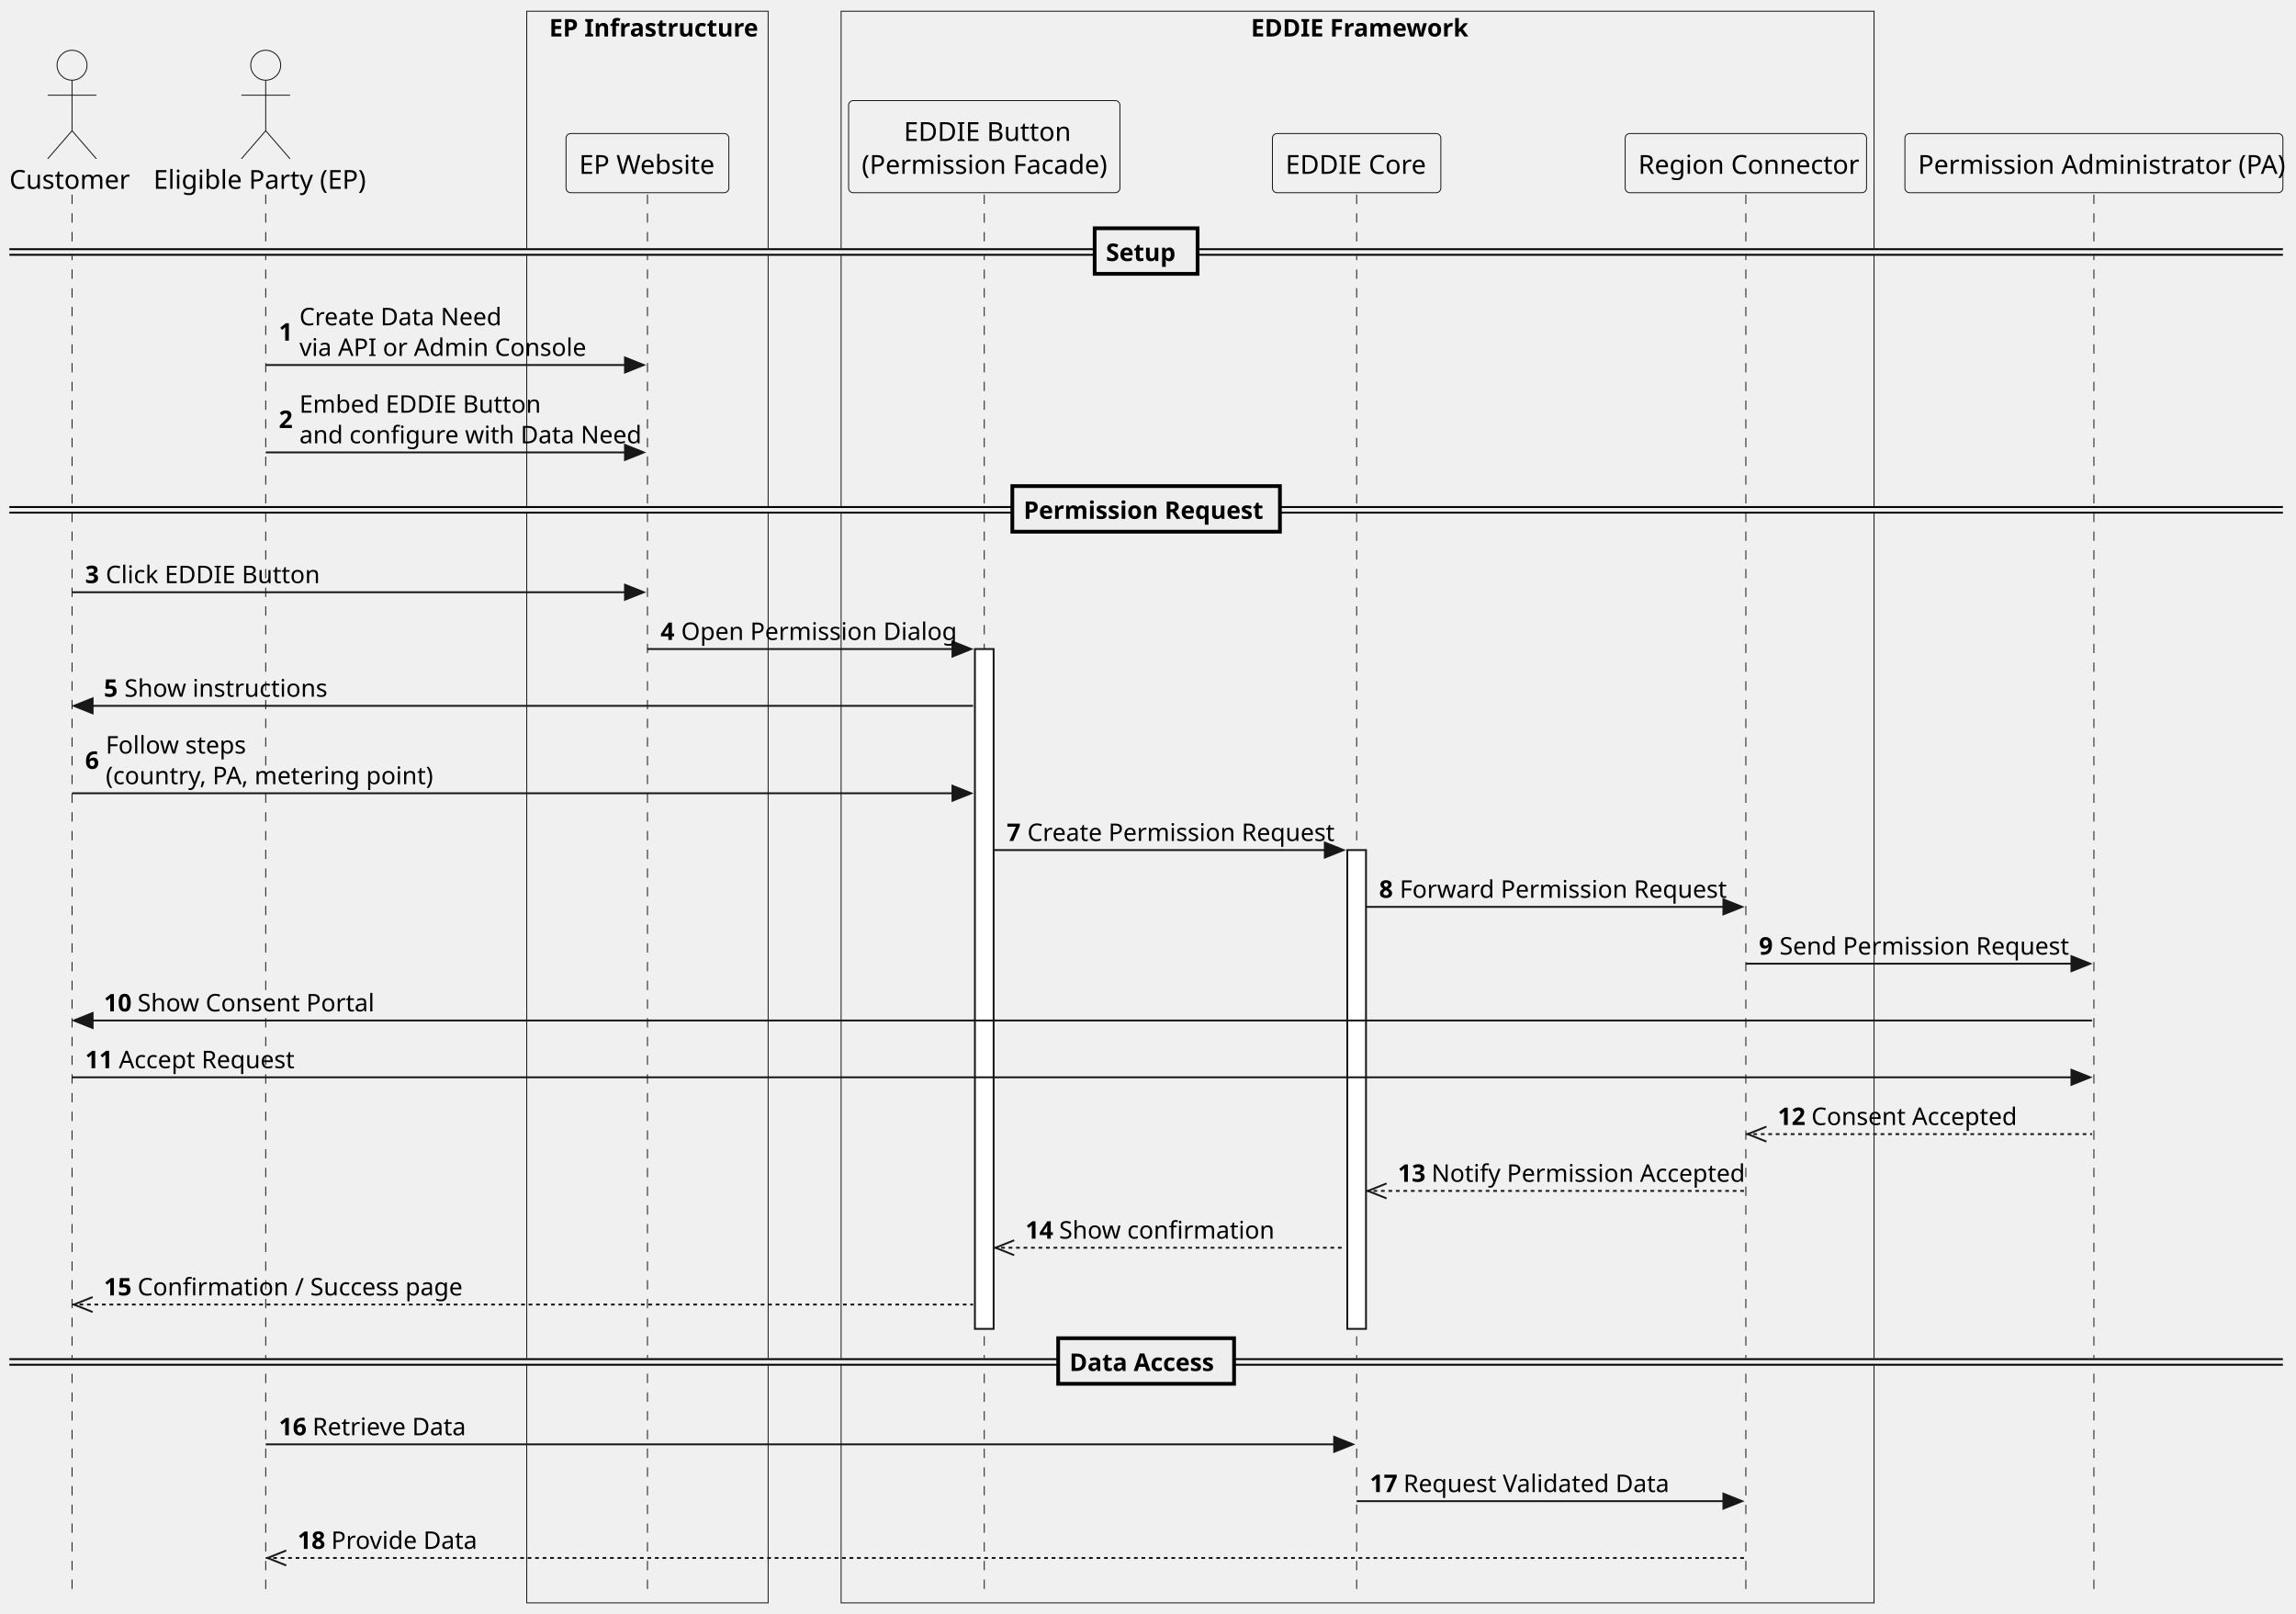
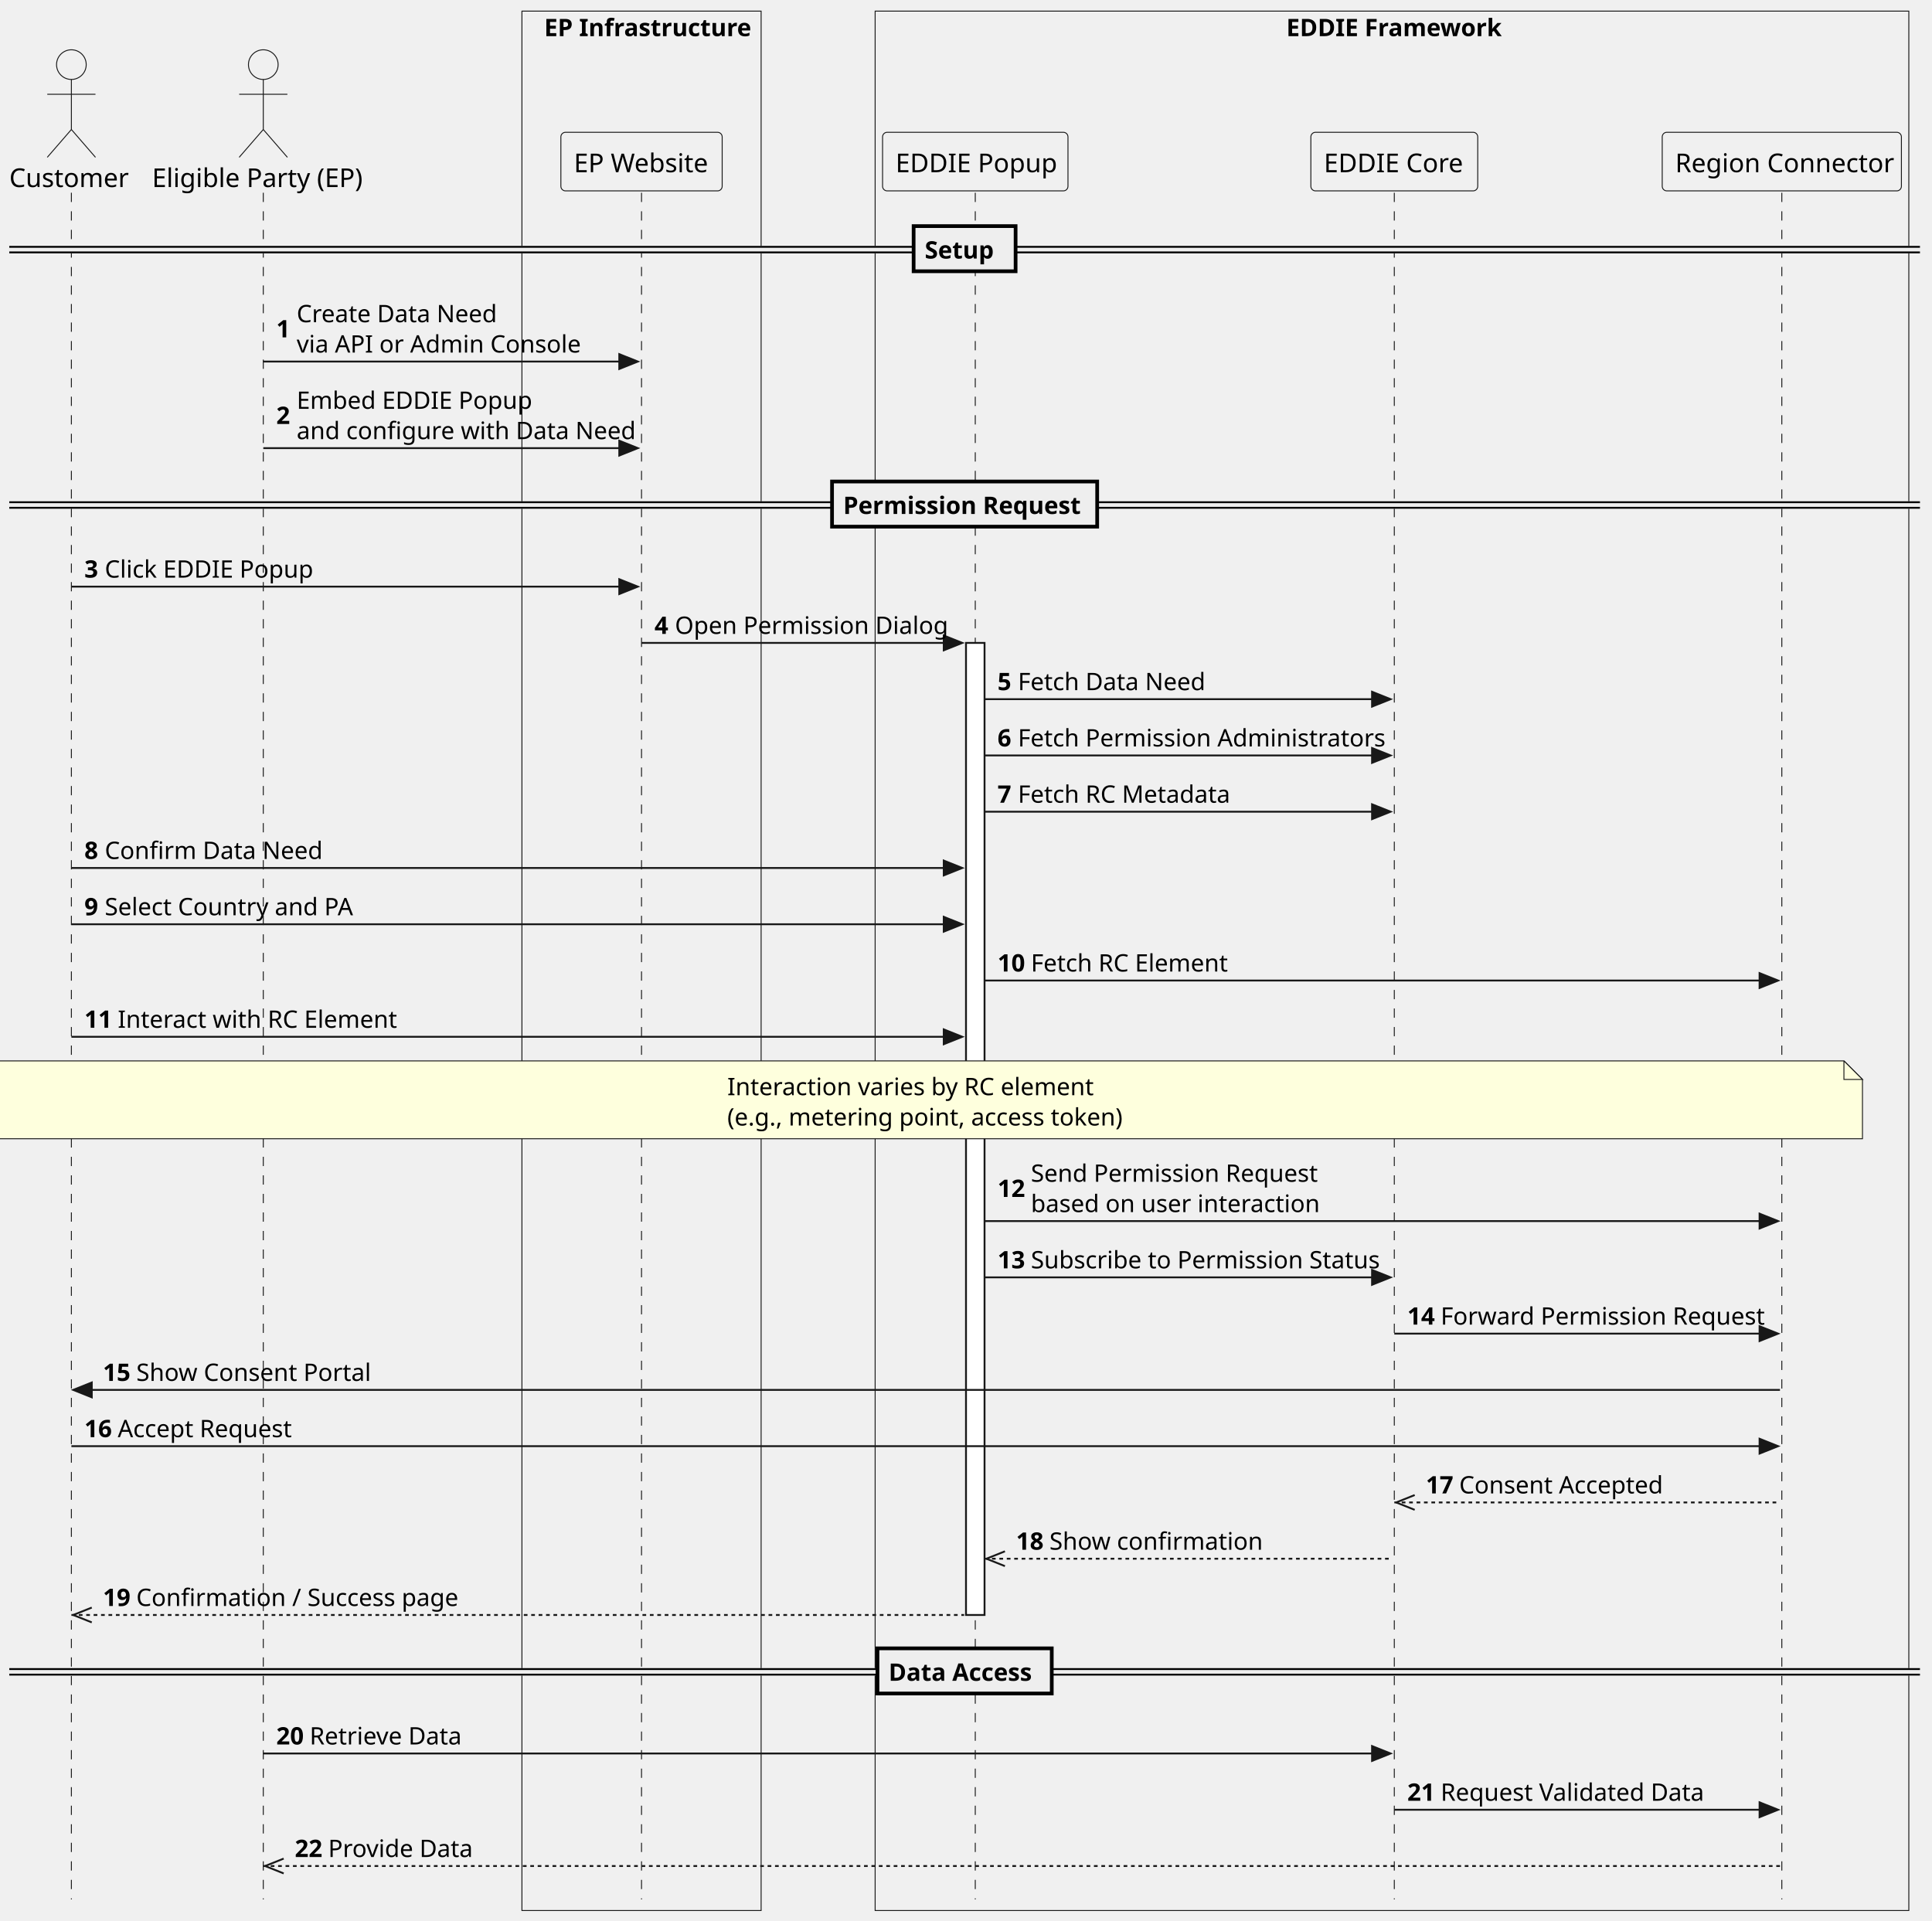
- <svg xmlns="http://www.w3.org/2000/svg" contentStyleType="text/css" height="862px" preserveAspectRatio="none" style="width:1227px;height:862px;background:#FFFFFF;" version="1.1" viewBox="0 0 1227 862" width="1227px" zoomAndPan="magnify">
+ <svg xmlns="http://www.w3.org/2000/svg" contentStyleType="text/css" height="1036px" preserveAspectRatio="none" style="width:1042px;height:1036px;background:#FFFFFF;" version="1.1" viewBox="0 0 1042 1036" width="1042px" zoomAndPan="magnify">
  <defs />
  <g>
-     <rect fill="none" height="850.398" style="stroke:#181818;stroke-width:0.5;" width="129" x="281.5" y="6" />
+     <rect fill="none" height="1024.508" style="stroke:#181818;stroke-width:0.5;" width="129" x="281.5" y="6" />
    <text fill="#000000" font-family="sans-serif" font-size="13" font-weight="bold" lengthAdjust="spacing" textLength="105" x="293.5" y="19.495">EP Infrastructure</text>
-     <rect fill="none" height="850.398" style="stroke:#181818;stroke-width:0.5;" width="552" x="449.5" y="6" />
-     <text fill="#000000" font-family="sans-serif" font-size="13" font-weight="bold" lengthAdjust="spacing" textLength="114" x="668.5" y="19.495">EDDIE Framework</text>
-     <line style="stroke:#181818;stroke-width:0.5;stroke-dasharray:5.0,5.0;" x1="38.5" x2="38.5" y1="103.961" y2="850.398" />
-     <line style="stroke:#181818;stroke-width:0.5;stroke-dasharray:5.0,5.0;" x1="142" x2="142" y1="103.961" y2="850.398" />
-     <line style="stroke:#181818;stroke-width:0.5;stroke-dasharray:5.0,5.0;" x1="346" x2="346" y1="103.961" y2="850.398" />
-     <line style="stroke:#181818;stroke-width:0.5;stroke-dasharray:5.0,5.0;" x1="526" x2="526" y1="103.961" y2="850.398" />
-     <rect fill="#FFFFFF" height="363.219" style="stroke:#181818;stroke-width:1.0;" width="10" x="521" y="346.773" />
-     <line style="stroke:#181818;stroke-width:0.5;stroke-dasharray:5.0,5.0;" x1="725" x2="725" y1="103.961" y2="850.398" />
-     <rect fill="#FFFFFF" height="255.812" style="stroke:#181818;stroke-width:1.0;" width="10" x="720" y="454.18" />
-     <line style="stroke:#181818;stroke-width:0.5;stroke-dasharray:5.0,5.0;" x1="933" x2="933" y1="103.961" y2="850.398" />
-     <line style="stroke:#181818;stroke-width:0.5;stroke-dasharray:5.0,5.0;" x1="1119" x2="1119" y1="103.961" y2="850.398" />
+     <rect fill="none" height="1024.508" style="stroke:#181818;stroke-width:0.5;" width="557.5" x="472" y="6" />
+     <text fill="#000000" font-family="sans-serif" font-size="13" font-weight="bold" lengthAdjust="spacing" textLength="114" x="693.75" y="19.495">EDDIE Framework</text>
+     <line style="stroke:#181818;stroke-width:0.5;stroke-dasharray:5.0,5.0;" x1="38.5" x2="38.5" y1="103.961" y2="1024.508" />
+     <line style="stroke:#181818;stroke-width:0.5;stroke-dasharray:5.0,5.0;" x1="142" x2="142" y1="103.961" y2="1024.508" />
+     <line style="stroke:#181818;stroke-width:0.5;stroke-dasharray:5.0,5.0;" x1="346" x2="346" y1="103.961" y2="1024.508" />
+     <line style="stroke:#181818;stroke-width:0.5;stroke-dasharray:5.0,5.0;" x1="526" x2="526" y1="103.961" y2="1024.508" />
+     <rect fill="#FFFFFF" height="524.328" style="stroke:#181818;stroke-width:1.0;" width="10" x="521" y="346.773" />
+     <line style="stroke:#181818;stroke-width:0.5;stroke-dasharray:5.0,5.0;" x1="752" x2="752" y1="103.961" y2="1024.508" />
+     <line style="stroke:#181818;stroke-width:0.5;stroke-dasharray:5.0,5.0;" x1="961" x2="961" y1="103.961" y2="1024.508" />
    <text fill="#000000" font-family="sans-serif" font-size="14" lengthAdjust="spacing" textLength="61" x="5" y="100.885">Customer</text>
    <ellipse cx="38.5" cy="34.852" fill="none" rx="8" ry="8" style="stroke:#181818;stroke-width:0.5;" />
    <path d="M38.5,42.852 L38.5,69.852 M25.5,50.852 L51.5,50.852 M38.5,69.852 L25.5,84.852 M38.5,69.852 L51.5,84.852 " fill="none" style="stroke:#181818;stroke-width:0.5;" />
    <text fill="#000000" font-family="sans-serif" font-size="14" lengthAdjust="spacing" textLength="114" x="82" y="100.885">Eligible Party (EP)</text>
    <ellipse cx="142" cy="34.852" fill="none" rx="8" ry="8" style="stroke:#181818;stroke-width:0.5;" />
    <path d="M142,42.852 L142,69.852 M129,50.852 L155,50.852 M142,69.852 L129,84.852 M142,69.852 L155,84.852 " fill="none" style="stroke:#181818;stroke-width:0.5;" />
    <rect fill="none" height="31.609" rx="2.5" ry="2.5" style="stroke:#181818;stroke-width:0.5;" width="87" x="302.5" y="71.352" />
    <text fill="#000000" font-family="sans-serif" font-size="14" lengthAdjust="spacing" textLength="73" x="309.5" y="92.885">EP Website</text>
-     <rect fill="none" height="49.219" rx="2.5" ry="2.5" style="stroke:#181818;stroke-width:0.5;" width="145" x="453.5" y="53.742" />
-     <text fill="#000000" font-family="sans-serif" font-size="14" lengthAdjust="spacing" textLength="86" x="483" y="75.275">EDDIE Button</text>
-     <text fill="#000000" font-family="sans-serif" font-size="14" lengthAdjust="spacing" textLength="131" x="460.5" y="92.885">(Permission Facade)</text>
-     <rect fill="none" height="31.609" rx="2.5" ry="2.5" style="stroke:#181818;stroke-width:0.5;" width="90" x="680" y="71.352" />
-     <text fill="#000000" font-family="sans-serif" font-size="14" lengthAdjust="spacing" textLength="76" x="687" y="92.885">EDDIE Core</text>
-     <rect fill="none" height="31.609" rx="2.5" ry="2.5" style="stroke:#181818;stroke-width:0.5;" width="129" x="868.5" y="71.352" />
-     <text fill="#000000" font-family="sans-serif" font-size="14" lengthAdjust="spacing" textLength="115" x="875.5" y="92.885">Region Connector</text>
-     <rect fill="none" height="31.609" rx="2.5" ry="2.5" style="stroke:#181818;stroke-width:0.5;" width="202" x="1018" y="71.352" />
-     <text fill="#000000" font-family="sans-serif" font-size="14" lengthAdjust="spacing" textLength="188" x="1025" y="92.885">Permission Administrator (PA)</text>
-     <rect fill="#EEEEEE" height="3" style="stroke:#EEEEEE;stroke-width:1.0;" width="1215" x="5" y="133.137" />
-     <line style="stroke:#000000;stroke-width:1.0;" x1="5" x2="1220" y1="133.137" y2="133.137" />
-     <line style="stroke:#000000;stroke-width:1.0;" x1="5" x2="1220" y1="136.137" y2="136.137" />
-     <rect fill="#EEEEEE" height="24.352" style="stroke:#000000;stroke-width:2.0;" width="55" x="585" y="121.961" />
-     <text fill="#000000" font-family="sans-serif" font-size="13" font-weight="bold" lengthAdjust="spacing" textLength="37" x="591" y="139.456">Setup</text>
+     <rect fill="none" height="31.609" rx="2.5" ry="2.5" style="stroke:#181818;stroke-width:0.5;" width="100" x="476" y="71.352" />
+     <text fill="#000000" font-family="sans-serif" font-size="14" lengthAdjust="spacing" textLength="86" x="483" y="92.885">EDDIE Popup</text>
+     <rect fill="none" height="31.609" rx="2.5" ry="2.5" style="stroke:#181818;stroke-width:0.5;" width="90" x="707" y="71.352" />
+     <text fill="#000000" font-family="sans-serif" font-size="14" lengthAdjust="spacing" textLength="76" x="714" y="92.885">EDDIE Core</text>
+     <rect fill="none" height="31.609" rx="2.5" ry="2.5" style="stroke:#181818;stroke-width:0.5;" width="129" x="896.5" y="71.352" />
+     <text fill="#000000" font-family="sans-serif" font-size="14" lengthAdjust="spacing" textLength="115" x="903.5" y="92.885">Region Connector</text>
+     <rect fill="#EEEEEE" height="3" style="stroke:#EEEEEE;stroke-width:1.0;" width="1030.5" x="5" y="133.137" />
+     <line style="stroke:#000000;stroke-width:1.0;" x1="5" x2="1035.5" y1="133.137" y2="133.137" />
+     <line style="stroke:#000000;stroke-width:1.0;" x1="5" x2="1035.5" y1="136.137" y2="136.137" />
+     <rect fill="#EEEEEE" height="24.352" style="stroke:#000000;stroke-width:2.0;" width="55" x="492.75" y="121.961" />
+     <text fill="#000000" font-family="sans-serif" font-size="13" font-weight="bold" lengthAdjust="spacing" textLength="37" x="498.75" y="139.456">Setup</text>
    <polygon fill="#181818" points="334,191.016,344,195.016,334,199.016" style="stroke:#181818;stroke-width:1.0;" />
    <line style="stroke:#181818;stroke-width:1.0;" x1="142" x2="340" y1="195.016" y2="195.016" />
    <text fill="#000000" font-family="sans-serif" font-size="13" font-weight="bold" lengthAdjust="spacing" textLength="7" x="149" y="181.983">1</text>
    <text fill="#000000" font-family="sans-serif" font-size="13" lengthAdjust="spacing" textLength="103" x="160" y="173.808">Create Data Need</text>
    <text fill="#000000" font-family="sans-serif" font-size="13" lengthAdjust="spacing" textLength="147" x="160" y="190.159">via API or Admin Console</text>
    <polygon fill="#181818" points="334,237.719,344,241.719,334,245.719" style="stroke:#181818;stroke-width:1.0;" />
    <line style="stroke:#181818;stroke-width:1.0;" x1="142" x2="340" y1="241.719" y2="241.719" />
    <text fill="#000000" font-family="sans-serif" font-size="13" font-weight="bold" lengthAdjust="spacing" textLength="7" x="149" y="228.686">2</text>
-     <text fill="#000000" font-family="sans-serif" font-size="13" lengthAdjust="spacing" textLength="126" x="160" y="220.511">Embed EDDIE Button</text>
+     <text fill="#000000" font-family="sans-serif" font-size="13" lengthAdjust="spacing" textLength="125" x="160" y="220.511">Embed EDDIE Popup</text>
    <text fill="#000000" font-family="sans-serif" font-size="13" lengthAdjust="spacing" textLength="169" x="160" y="236.862">and configure with Data Need</text>
-     <rect fill="#EEEEEE" height="3" style="stroke:#EEEEEE;stroke-width:1.0;" width="1215" x="5" y="270.894" />
-     <line style="stroke:#000000;stroke-width:1.0;" x1="5" x2="1220" y1="270.894" y2="270.894" />
-     <line style="stroke:#000000;stroke-width:1.0;" x1="5" x2="1220" y1="273.894" y2="273.894" />
-     <rect fill="#EEEEEE" height="24.352" style="stroke:#000000;stroke-width:2.0;" width="143" x="541" y="259.719" />
-     <text fill="#000000" font-family="sans-serif" font-size="13" font-weight="bold" lengthAdjust="spacing" textLength="125" x="547" y="277.214">Permission Request</text>
+     <rect fill="#EEEEEE" height="3" style="stroke:#EEEEEE;stroke-width:1.0;" width="1030.5" x="5" y="270.894" />
+     <line style="stroke:#000000;stroke-width:1.0;" x1="5" x2="1035.5" y1="270.894" y2="270.894" />
+     <line style="stroke:#000000;stroke-width:1.0;" x1="5" x2="1035.5" y1="273.894" y2="273.894" />
+     <rect fill="#EEEEEE" height="24.352" style="stroke:#000000;stroke-width:2.0;" width="143" x="448.75" y="259.719" />
+     <text fill="#000000" font-family="sans-serif" font-size="13" font-weight="bold" lengthAdjust="spacing" textLength="125" x="454.75" y="277.214">Permission Request</text>
    <polygon fill="#181818" points="334,312.422,344,316.422,334,320.422" style="stroke:#181818;stroke-width:1.0;" />
    <line style="stroke:#181818;stroke-width:1.0;" x1="38.5" x2="340" y1="316.422" y2="316.422" />
    <text fill="#000000" font-family="sans-serif" font-size="13" font-weight="bold" lengthAdjust="spacing" textLength="7" x="45.5" y="311.565">3</text>
-     <text fill="#000000" font-family="sans-serif" font-size="13" lengthAdjust="spacing" textLength="114" x="56.5" y="311.565">Click EDDIE Button</text>
+     <text fill="#000000" font-family="sans-serif" font-size="13" lengthAdjust="spacing" textLength="113" x="56.5" y="311.565">Click EDDIE Popup</text>
    <polygon fill="#181818" points="509,342.773,519,346.773,509,350.773" style="stroke:#181818;stroke-width:1.0;" />
    <line style="stroke:#181818;stroke-width:1.0;" x1="346" x2="515" y1="346.773" y2="346.773" />
    <text fill="#000000" font-family="sans-serif" font-size="13" font-weight="bold" lengthAdjust="spacing" textLength="7" x="353" y="341.917">4</text>
    <text fill="#000000" font-family="sans-serif" font-size="13" lengthAdjust="spacing" textLength="140" x="364" y="341.917">Open Permission Dialog</text>
-     <polygon fill="#181818" points="49.5,373.125,39.5,377.125,49.5,381.125" style="stroke:#181818;stroke-width:1.0;" />
-     <line style="stroke:#181818;stroke-width:1.0;" x1="43.5" x2="520" y1="377.125" y2="377.125" />
-     <text fill="#000000" font-family="sans-serif" font-size="13" font-weight="bold" lengthAdjust="spacing" textLength="7" x="55.5" y="372.269">5</text>
-     <text fill="#000000" font-family="sans-serif" font-size="13" lengthAdjust="spacing" textLength="103" x="66.5" y="372.269">Show instructions</text>
-     <polygon fill="#181818" points="509,419.828,519,423.828,509,427.828" style="stroke:#181818;stroke-width:1.0;" />
-     <line style="stroke:#181818;stroke-width:1.0;" x1="38.5" x2="515" y1="423.828" y2="423.828" />
-     <text fill="#000000" font-family="sans-serif" font-size="13" font-weight="bold" lengthAdjust="spacing" textLength="7" x="45.5" y="410.796">6</text>
-     <text fill="#000000" font-family="sans-serif" font-size="13" lengthAdjust="spacing" textLength="73" x="56.5" y="402.62">Follow steps</text>
-     <text fill="#000000" font-family="sans-serif" font-size="13" lengthAdjust="spacing" textLength="167" x="56.5" y="418.972">(country, PA, metering point)</text>
-     <polygon fill="#181818" points="708,450.18,718,454.18,708,458.18" style="stroke:#181818;stroke-width:1.0;" />
-     <line style="stroke:#181818;stroke-width:1.0;" x1="531" x2="714" y1="454.18" y2="454.18" />
-     <text fill="#000000" font-family="sans-serif" font-size="13" font-weight="bold" lengthAdjust="spacing" textLength="7" x="538" y="449.323">7</text>
-     <text fill="#000000" font-family="sans-serif" font-size="13" lengthAdjust="spacing" textLength="159" x="549" y="449.323">Create Permission Request</text>
-     <polygon fill="#181818" points="921,480.531,931,484.531,921,488.531" style="stroke:#181818;stroke-width:1.0;" />
-     <line style="stroke:#181818;stroke-width:1.0;" x1="730" x2="927" y1="484.531" y2="484.531" />
-     <text fill="#000000" font-family="sans-serif" font-size="13" font-weight="bold" lengthAdjust="spacing" textLength="7" x="737" y="479.675">8</text>
-     <text fill="#000000" font-family="sans-serif" font-size="13" lengthAdjust="spacing" textLength="167" x="748" y="479.675">Forward Permission Request</text>
-     <polygon fill="#181818" points="1107,510.883,1117,514.883,1107,518.883" style="stroke:#181818;stroke-width:1.0;" />
-     <line style="stroke:#181818;stroke-width:1.0;" x1="933" x2="1113" y1="514.883" y2="514.883" />
-     <text fill="#000000" font-family="sans-serif" font-size="13" font-weight="bold" lengthAdjust="spacing" textLength="7" x="940" y="510.026">9</text>
-     <text fill="#000000" font-family="sans-serif" font-size="13" lengthAdjust="spacing" textLength="151" x="951" y="510.026">Send Permission Request</text>
-     <polygon fill="#181818" points="49.5,541.234,39.5,545.234,49.5,549.234" style="stroke:#181818;stroke-width:1.0;" />
-     <line style="stroke:#181818;stroke-width:1.0;" x1="43.5" x2="1118" y1="545.234" y2="545.234" />
-     <text fill="#000000" font-family="sans-serif" font-size="13" font-weight="bold" lengthAdjust="spacing" textLength="14" x="55.5" y="540.378">10</text>
-     <text fill="#000000" font-family="sans-serif" font-size="13" lengthAdjust="spacing" textLength="122" x="73.5" y="540.378">Show Consent Portal</text>
-     <polygon fill="#181818" points="1107,571.586,1117,575.586,1107,579.586" style="stroke:#181818;stroke-width:1.0;" />
-     <line style="stroke:#181818;stroke-width:1.0;" x1="38.5" x2="1113" y1="575.586" y2="575.586" />
-     <text fill="#000000" font-family="sans-serif" font-size="13" font-weight="bold" lengthAdjust="spacing" textLength="14" x="45.5" y="570.73">11</text>
-     <text fill="#000000" font-family="sans-serif" font-size="13" lengthAdjust="spacing" textLength="93" x="63.5" y="570.73">Accept Request</text>
-     <line style="stroke:#181818;stroke-width:1.0;" x1="934" x2="944" y1="605.938" y2="601.938" />
-     <line style="stroke:#181818;stroke-width:1.0;" x1="934" x2="944" y1="605.938" y2="609.938" />
-     <line style="stroke:#181818;stroke-width:1.0;stroke-dasharray:2.0,2.0;" x1="933" x2="1118" y1="605.938" y2="605.938" />
-     <text fill="#000000" font-family="sans-serif" font-size="13" font-weight="bold" lengthAdjust="spacing" textLength="14" x="950" y="601.081">12</text>
-     <text fill="#000000" font-family="sans-serif" font-size="13" lengthAdjust="spacing" textLength="107" x="968" y="601.081">Consent Accepted</text>
-     <line style="stroke:#181818;stroke-width:1.0;" x1="731" x2="741" y1="636.289" y2="632.289" />
-     <line style="stroke:#181818;stroke-width:1.0;" x1="731" x2="741" y1="636.289" y2="640.289" />
-     <line style="stroke:#181818;stroke-width:1.0;stroke-dasharray:2.0,2.0;" x1="730" x2="932" y1="636.289" y2="636.289" />
-     <text fill="#000000" font-family="sans-serif" font-size="13" font-weight="bold" lengthAdjust="spacing" textLength="14" x="747" y="631.433">13</text>
-     <text fill="#000000" font-family="sans-serif" font-size="13" lengthAdjust="spacing" textLength="161" x="765" y="631.433">Notify Permission Accepted</text>
-     <line style="stroke:#181818;stroke-width:1.0;" x1="532" x2="542" y1="666.641" y2="662.641" />
-     <line style="stroke:#181818;stroke-width:1.0;" x1="532" x2="542" y1="666.641" y2="670.641" />
-     <line style="stroke:#181818;stroke-width:1.0;stroke-dasharray:2.0,2.0;" x1="531" x2="719" y1="666.641" y2="666.641" />
-     <text fill="#000000" font-family="sans-serif" font-size="13" font-weight="bold" lengthAdjust="spacing" textLength="14" x="548" y="661.784">14</text>
-     <text fill="#000000" font-family="sans-serif" font-size="13" lengthAdjust="spacing" textLength="106" x="566" y="661.784">Show confirmation</text>
-     <line style="stroke:#181818;stroke-width:1.0;" x1="39.5" x2="49.5" y1="696.992" y2="692.992" />
-     <line style="stroke:#181818;stroke-width:1.0;" x1="39.5" x2="49.5" y1="696.992" y2="700.992" />
-     <line style="stroke:#181818;stroke-width:1.0;stroke-dasharray:2.0,2.0;" x1="38.5" x2="520" y1="696.992" y2="696.992" />
-     <text fill="#000000" font-family="sans-serif" font-size="13" font-weight="bold" lengthAdjust="spacing" textLength="14" x="55.5" y="692.136">15</text>
-     <text fill="#000000" font-family="sans-serif" font-size="13" lengthAdjust="spacing" textLength="167" x="73.5" y="692.136">Confirmation / Success page</text>
-     <rect fill="#EEEEEE" height="3" style="stroke:#EEEEEE;stroke-width:1.0;" width="1215" x="5" y="726.168" />
-     <line style="stroke:#000000;stroke-width:1.0;" x1="5" x2="1220" y1="726.168" y2="726.168" />
-     <line style="stroke:#000000;stroke-width:1.0;" x1="5" x2="1220" y1="729.168" y2="729.168" />
-     <rect fill="#EEEEEE" height="24.352" style="stroke:#000000;stroke-width:2.0;" width="94" x="565.5" y="714.992" />
-     <text fill="#000000" font-family="sans-serif" font-size="13" font-weight="bold" lengthAdjust="spacing" textLength="76" x="571.5" y="732.487">Data Access</text>
-     <polygon fill="#181818" points="713,767.695,723,771.695,713,775.695" style="stroke:#181818;stroke-width:1.0;" />
-     <line style="stroke:#181818;stroke-width:1.0;" x1="142" x2="719" y1="771.695" y2="771.695" />
-     <text fill="#000000" font-family="sans-serif" font-size="13" font-weight="bold" lengthAdjust="spacing" textLength="14" x="149" y="766.839">16</text>
-     <text fill="#000000" font-family="sans-serif" font-size="13" lengthAdjust="spacing" textLength="77" x="167" y="766.839">Retrieve Data</text>
-     <polygon fill="#181818" points="921,798.047,931,802.047,921,806.047" style="stroke:#181818;stroke-width:1.0;" />
-     <line style="stroke:#181818;stroke-width:1.0;" x1="725" x2="927" y1="802.047" y2="802.047" />
-     <text fill="#000000" font-family="sans-serif" font-size="13" font-weight="bold" lengthAdjust="spacing" textLength="14" x="732" y="797.19">17</text>
-     <text fill="#000000" font-family="sans-serif" font-size="13" lengthAdjust="spacing" textLength="137" x="750" y="797.19">Request Validated Data</text>
-     <line style="stroke:#181818;stroke-width:1.0;" x1="143" x2="153" y1="832.398" y2="828.398" />
-     <line style="stroke:#181818;stroke-width:1.0;" x1="143" x2="153" y1="832.398" y2="836.398" />
-     <line style="stroke:#181818;stroke-width:1.0;stroke-dasharray:2.0,2.0;" x1="142" x2="932" y1="832.398" y2="832.398" />
-     <text fill="#000000" font-family="sans-serif" font-size="13" font-weight="bold" lengthAdjust="spacing" textLength="14" x="159" y="827.542">18</text>
-     <text fill="#000000" font-family="sans-serif" font-size="13" lengthAdjust="spacing" textLength="73" x="177" y="827.542">Provide Data</text>
+     <polygon fill="#181818" points="740,373.125,750,377.125,740,381.125" style="stroke:#181818;stroke-width:1.0;" />
+     <line style="stroke:#181818;stroke-width:1.0;" x1="531" x2="746" y1="377.125" y2="377.125" />
+     <text fill="#000000" font-family="sans-serif" font-size="13" font-weight="bold" lengthAdjust="spacing" textLength="7" x="538" y="372.269">5</text>
+     <text fill="#000000" font-family="sans-serif" font-size="13" lengthAdjust="spacing" textLength="98" x="549" y="372.269">Fetch Data Need</text>
+     <polygon fill="#181818" points="740,403.477,750,407.477,740,411.477" style="stroke:#181818;stroke-width:1.0;" />
+     <line style="stroke:#181818;stroke-width:1.0;" x1="531" x2="746" y1="407.477" y2="407.477" />
+     <text fill="#000000" font-family="sans-serif" font-size="13" font-weight="bold" lengthAdjust="spacing" textLength="7" x="538" y="402.62">6</text>
+     <text fill="#000000" font-family="sans-serif" font-size="13" lengthAdjust="spacing" textLength="190" x="549" y="402.62">Fetch Permission Administrators</text>
+     <polygon fill="#181818" points="740,433.828,750,437.828,740,441.828" style="stroke:#181818;stroke-width:1.0;" />
+     <line style="stroke:#181818;stroke-width:1.0;" x1="531" x2="746" y1="437.828" y2="437.828" />
+     <text fill="#000000" font-family="sans-serif" font-size="13" font-weight="bold" lengthAdjust="spacing" textLength="7" x="538" y="432.972">7</text>
+     <text fill="#000000" font-family="sans-serif" font-size="13" lengthAdjust="spacing" textLength="113" x="549" y="432.972">Fetch RC Metadata</text>
+     <polygon fill="#181818" points="509,464.18,519,468.18,509,472.18" style="stroke:#181818;stroke-width:1.0;" />
+     <line style="stroke:#181818;stroke-width:1.0;" x1="38.5" x2="515" y1="468.18" y2="468.18" />
+     <text fill="#000000" font-family="sans-serif" font-size="13" font-weight="bold" lengthAdjust="spacing" textLength="7" x="45.5" y="463.323">8</text>
+     <text fill="#000000" font-family="sans-serif" font-size="13" lengthAdjust="spacing" textLength="109" x="56.5" y="463.323">Confirm Data Need</text>
+     <polygon fill="#181818" points="509,494.531,519,498.531,509,502.531" style="stroke:#181818;stroke-width:1.0;" />
+     <line style="stroke:#181818;stroke-width:1.0;" x1="38.5" x2="515" y1="498.531" y2="498.531" />
+     <text fill="#000000" font-family="sans-serif" font-size="13" font-weight="bold" lengthAdjust="spacing" textLength="7" x="45.5" y="493.675">9</text>
+     <text fill="#000000" font-family="sans-serif" font-size="13" lengthAdjust="spacing" textLength="133" x="56.5" y="493.675">Select Country and PA</text>
+     <polygon fill="#181818" points="949,524.883,959,528.883,949,532.883" style="stroke:#181818;stroke-width:1.0;" />
+     <line style="stroke:#181818;stroke-width:1.0;" x1="531" x2="955" y1="528.883" y2="528.883" />
+     <text fill="#000000" font-family="sans-serif" font-size="13" font-weight="bold" lengthAdjust="spacing" textLength="14" x="538" y="524.026">10</text>
+     <text fill="#000000" font-family="sans-serif" font-size="13" lengthAdjust="spacing" textLength="107" x="556" y="524.026">Fetch RC Element</text>
+     <polygon fill="#181818" points="509,555.234,519,559.234,509,563.234" style="stroke:#181818;stroke-width:1.0;" />
+     <line style="stroke:#181818;stroke-width:1.0;" x1="38.5" x2="515" y1="559.234" y2="559.234" />
+     <text fill="#000000" font-family="sans-serif" font-size="13" font-weight="bold" lengthAdjust="spacing" textLength="14" x="45.5" y="554.378">11</text>
+     <text fill="#000000" font-family="sans-serif" font-size="13" lengthAdjust="spacing" textLength="144" x="63.5" y="554.378">Interact with RC Element</text>
+     <path d="M-5.5,572.234 L-5.5,614.234 L1004.5,614.234 L1004.5,582.234 L994.5,572.234 L-5.5,572.234 " fill="#FEFFDD" style="stroke:#181818;stroke-width:0.5;" />
+     <path d="M994.5,572.234 L994.5,582.234 L1004.5,582.234 L994.5,572.234 " fill="#FEFFDD" style="stroke:#181818;stroke-width:0.5;" />
+     <text fill="#000000" font-family="sans-serif" font-size="13" lengthAdjust="spacing" textLength="187" x="392.25" y="590.73">Interaction varies by RC element</text>
+     <text fill="#000000" font-family="sans-serif" font-size="13" lengthAdjust="spacing" textLength="206" x="392.25" y="607.081">(e.g., metering point, access token)</text>
+     <polygon fill="#181818" points="949,654.641,959,658.641,949,662.641" style="stroke:#181818;stroke-width:1.0;" />
+     <line style="stroke:#181818;stroke-width:1.0;" x1="531" x2="955" y1="658.641" y2="658.641" />
+     <text fill="#000000" font-family="sans-serif" font-size="13" font-weight="bold" lengthAdjust="spacing" textLength="14" x="538" y="645.608">12</text>
+     <text fill="#000000" font-family="sans-serif" font-size="13" lengthAdjust="spacing" textLength="151" x="556" y="637.433">Send Permission Request</text>
+     <text fill="#000000" font-family="sans-serif" font-size="13" lengthAdjust="spacing" textLength="146" x="556" y="653.784">based on user interaction</text>
+     <polygon fill="#181818" points="740,684.992,750,688.992,740,692.992" style="stroke:#181818;stroke-width:1.0;" />
+     <line style="stroke:#181818;stroke-width:1.0;" x1="531" x2="746" y1="688.992" y2="688.992" />
+     <text fill="#000000" font-family="sans-serif" font-size="13" font-weight="bold" lengthAdjust="spacing" textLength="14" x="538" y="684.136">13</text>
+     <text fill="#000000" font-family="sans-serif" font-size="13" lengthAdjust="spacing" textLength="184" x="556" y="684.136">Subscribe to Permission Status</text>
+     <polygon fill="#181818" points="949,715.344,959,719.344,949,723.344" style="stroke:#181818;stroke-width:1.0;" />
+     <line style="stroke:#181818;stroke-width:1.0;" x1="752" x2="955" y1="719.344" y2="719.344" />
+     <text fill="#000000" font-family="sans-serif" font-size="13" font-weight="bold" lengthAdjust="spacing" textLength="14" x="759" y="714.487">14</text>
+     <text fill="#000000" font-family="sans-serif" font-size="13" lengthAdjust="spacing" textLength="167" x="777" y="714.487">Forward Permission Request</text>
+     <polygon fill="#181818" points="49.5,745.695,39.5,749.695,49.5,753.695" style="stroke:#181818;stroke-width:1.0;" />
+     <line style="stroke:#181818;stroke-width:1.0;" x1="43.5" x2="960" y1="749.695" y2="749.695" />
+     <text fill="#000000" font-family="sans-serif" font-size="13" font-weight="bold" lengthAdjust="spacing" textLength="14" x="55.5" y="744.839">15</text>
+     <text fill="#000000" font-family="sans-serif" font-size="13" lengthAdjust="spacing" textLength="122" x="73.5" y="744.839">Show Consent Portal</text>
+     <polygon fill="#181818" points="949,776.047,959,780.047,949,784.047" style="stroke:#181818;stroke-width:1.0;" />
+     <line style="stroke:#181818;stroke-width:1.0;" x1="38.5" x2="955" y1="780.047" y2="780.047" />
+     <text fill="#000000" font-family="sans-serif" font-size="13" font-weight="bold" lengthAdjust="spacing" textLength="14" x="45.5" y="775.19">16</text>
+     <text fill="#000000" font-family="sans-serif" font-size="13" lengthAdjust="spacing" textLength="93" x="63.5" y="775.19">Accept Request</text>
+     <line style="stroke:#181818;stroke-width:1.0;" x1="753" x2="763" y1="810.398" y2="806.398" />
+     <line style="stroke:#181818;stroke-width:1.0;" x1="753" x2="763" y1="810.398" y2="814.398" />
+     <line style="stroke:#181818;stroke-width:1.0;stroke-dasharray:2.0,2.0;" x1="752" x2="960" y1="810.398" y2="810.398" />
+     <text fill="#000000" font-family="sans-serif" font-size="13" font-weight="bold" lengthAdjust="spacing" textLength="14" x="769" y="805.542">17</text>
+     <text fill="#000000" font-family="sans-serif" font-size="13" lengthAdjust="spacing" textLength="107" x="787" y="805.542">Consent Accepted</text>
+     <line style="stroke:#181818;stroke-width:1.0;" x1="532" x2="542" y1="840.75" y2="836.75" />
+     <line style="stroke:#181818;stroke-width:1.0;" x1="532" x2="542" y1="840.75" y2="844.75" />
+     <line style="stroke:#181818;stroke-width:1.0;stroke-dasharray:2.0,2.0;" x1="531" x2="751" y1="840.75" y2="840.75" />
+     <text fill="#000000" font-family="sans-serif" font-size="13" font-weight="bold" lengthAdjust="spacing" textLength="14" x="548" y="835.894">18</text>
+     <text fill="#000000" font-family="sans-serif" font-size="13" lengthAdjust="spacing" textLength="106" x="566" y="835.894">Show confirmation</text>
+     <line style="stroke:#181818;stroke-width:1.0;" x1="39.5" x2="49.5" y1="871.102" y2="867.102" />
+     <line style="stroke:#181818;stroke-width:1.0;" x1="39.5" x2="49.5" y1="871.102" y2="875.102" />
+     <line style="stroke:#181818;stroke-width:1.0;stroke-dasharray:2.0,2.0;" x1="38.5" x2="520" y1="871.102" y2="871.102" />
+     <text fill="#000000" font-family="sans-serif" font-size="13" font-weight="bold" lengthAdjust="spacing" textLength="14" x="55.5" y="866.245">19</text>
+     <text fill="#000000" font-family="sans-serif" font-size="13" lengthAdjust="spacing" textLength="167" x="73.5" y="866.245">Confirmation / Success page</text>
+     <rect fill="#EEEEEE" height="3" style="stroke:#EEEEEE;stroke-width:1.0;" width="1030.5" x="5" y="900.277" />
+     <line style="stroke:#000000;stroke-width:1.0;" x1="5" x2="1035.5" y1="900.277" y2="900.277" />
+     <line style="stroke:#000000;stroke-width:1.0;" x1="5" x2="1035.5" y1="903.277" y2="903.277" />
+     <rect fill="#EEEEEE" height="24.352" style="stroke:#000000;stroke-width:2.0;" width="94" x="473.25" y="889.102" />
+     <text fill="#000000" font-family="sans-serif" font-size="13" font-weight="bold" lengthAdjust="spacing" textLength="76" x="479.25" y="906.597">Data Access</text>
+     <polygon fill="#181818" points="740,941.805,750,945.805,740,949.805" style="stroke:#181818;stroke-width:1.0;" />
+     <line style="stroke:#181818;stroke-width:1.0;" x1="142" x2="746" y1="945.805" y2="945.805" />
+     <text fill="#000000" font-family="sans-serif" font-size="13" font-weight="bold" lengthAdjust="spacing" textLength="14" x="149" y="940.948">20</text>
+     <text fill="#000000" font-family="sans-serif" font-size="13" lengthAdjust="spacing" textLength="77" x="167" y="940.948">Retrieve Data</text>
+     <polygon fill="#181818" points="949,972.156,959,976.156,949,980.156" style="stroke:#181818;stroke-width:1.0;" />
+     <line style="stroke:#181818;stroke-width:1.0;" x1="752" x2="955" y1="976.156" y2="976.156" />
+     <text fill="#000000" font-family="sans-serif" font-size="13" font-weight="bold" lengthAdjust="spacing" textLength="14" x="759" y="971.3">21</text>
+     <text fill="#000000" font-family="sans-serif" font-size="13" lengthAdjust="spacing" textLength="137" x="777" y="971.3">Request Validated Data</text>
+     <line style="stroke:#181818;stroke-width:1.0;" x1="143" x2="153" y1="1006.508" y2="1002.508" />
+     <line style="stroke:#181818;stroke-width:1.0;" x1="143" x2="153" y1="1006.508" y2="1010.508" />
+     <line style="stroke:#181818;stroke-width:1.0;stroke-dasharray:2.0,2.0;" x1="142" x2="960" y1="1006.508" y2="1006.508" />
+     <text fill="#000000" font-family="sans-serif" font-size="13" font-weight="bold" lengthAdjust="spacing" textLength="14" x="159" y="1001.651">22</text>
+     <text fill="#000000" font-family="sans-serif" font-size="13" lengthAdjust="spacing" textLength="73" x="177" y="1001.651">Provide Data</text>
  </g>
</svg>
